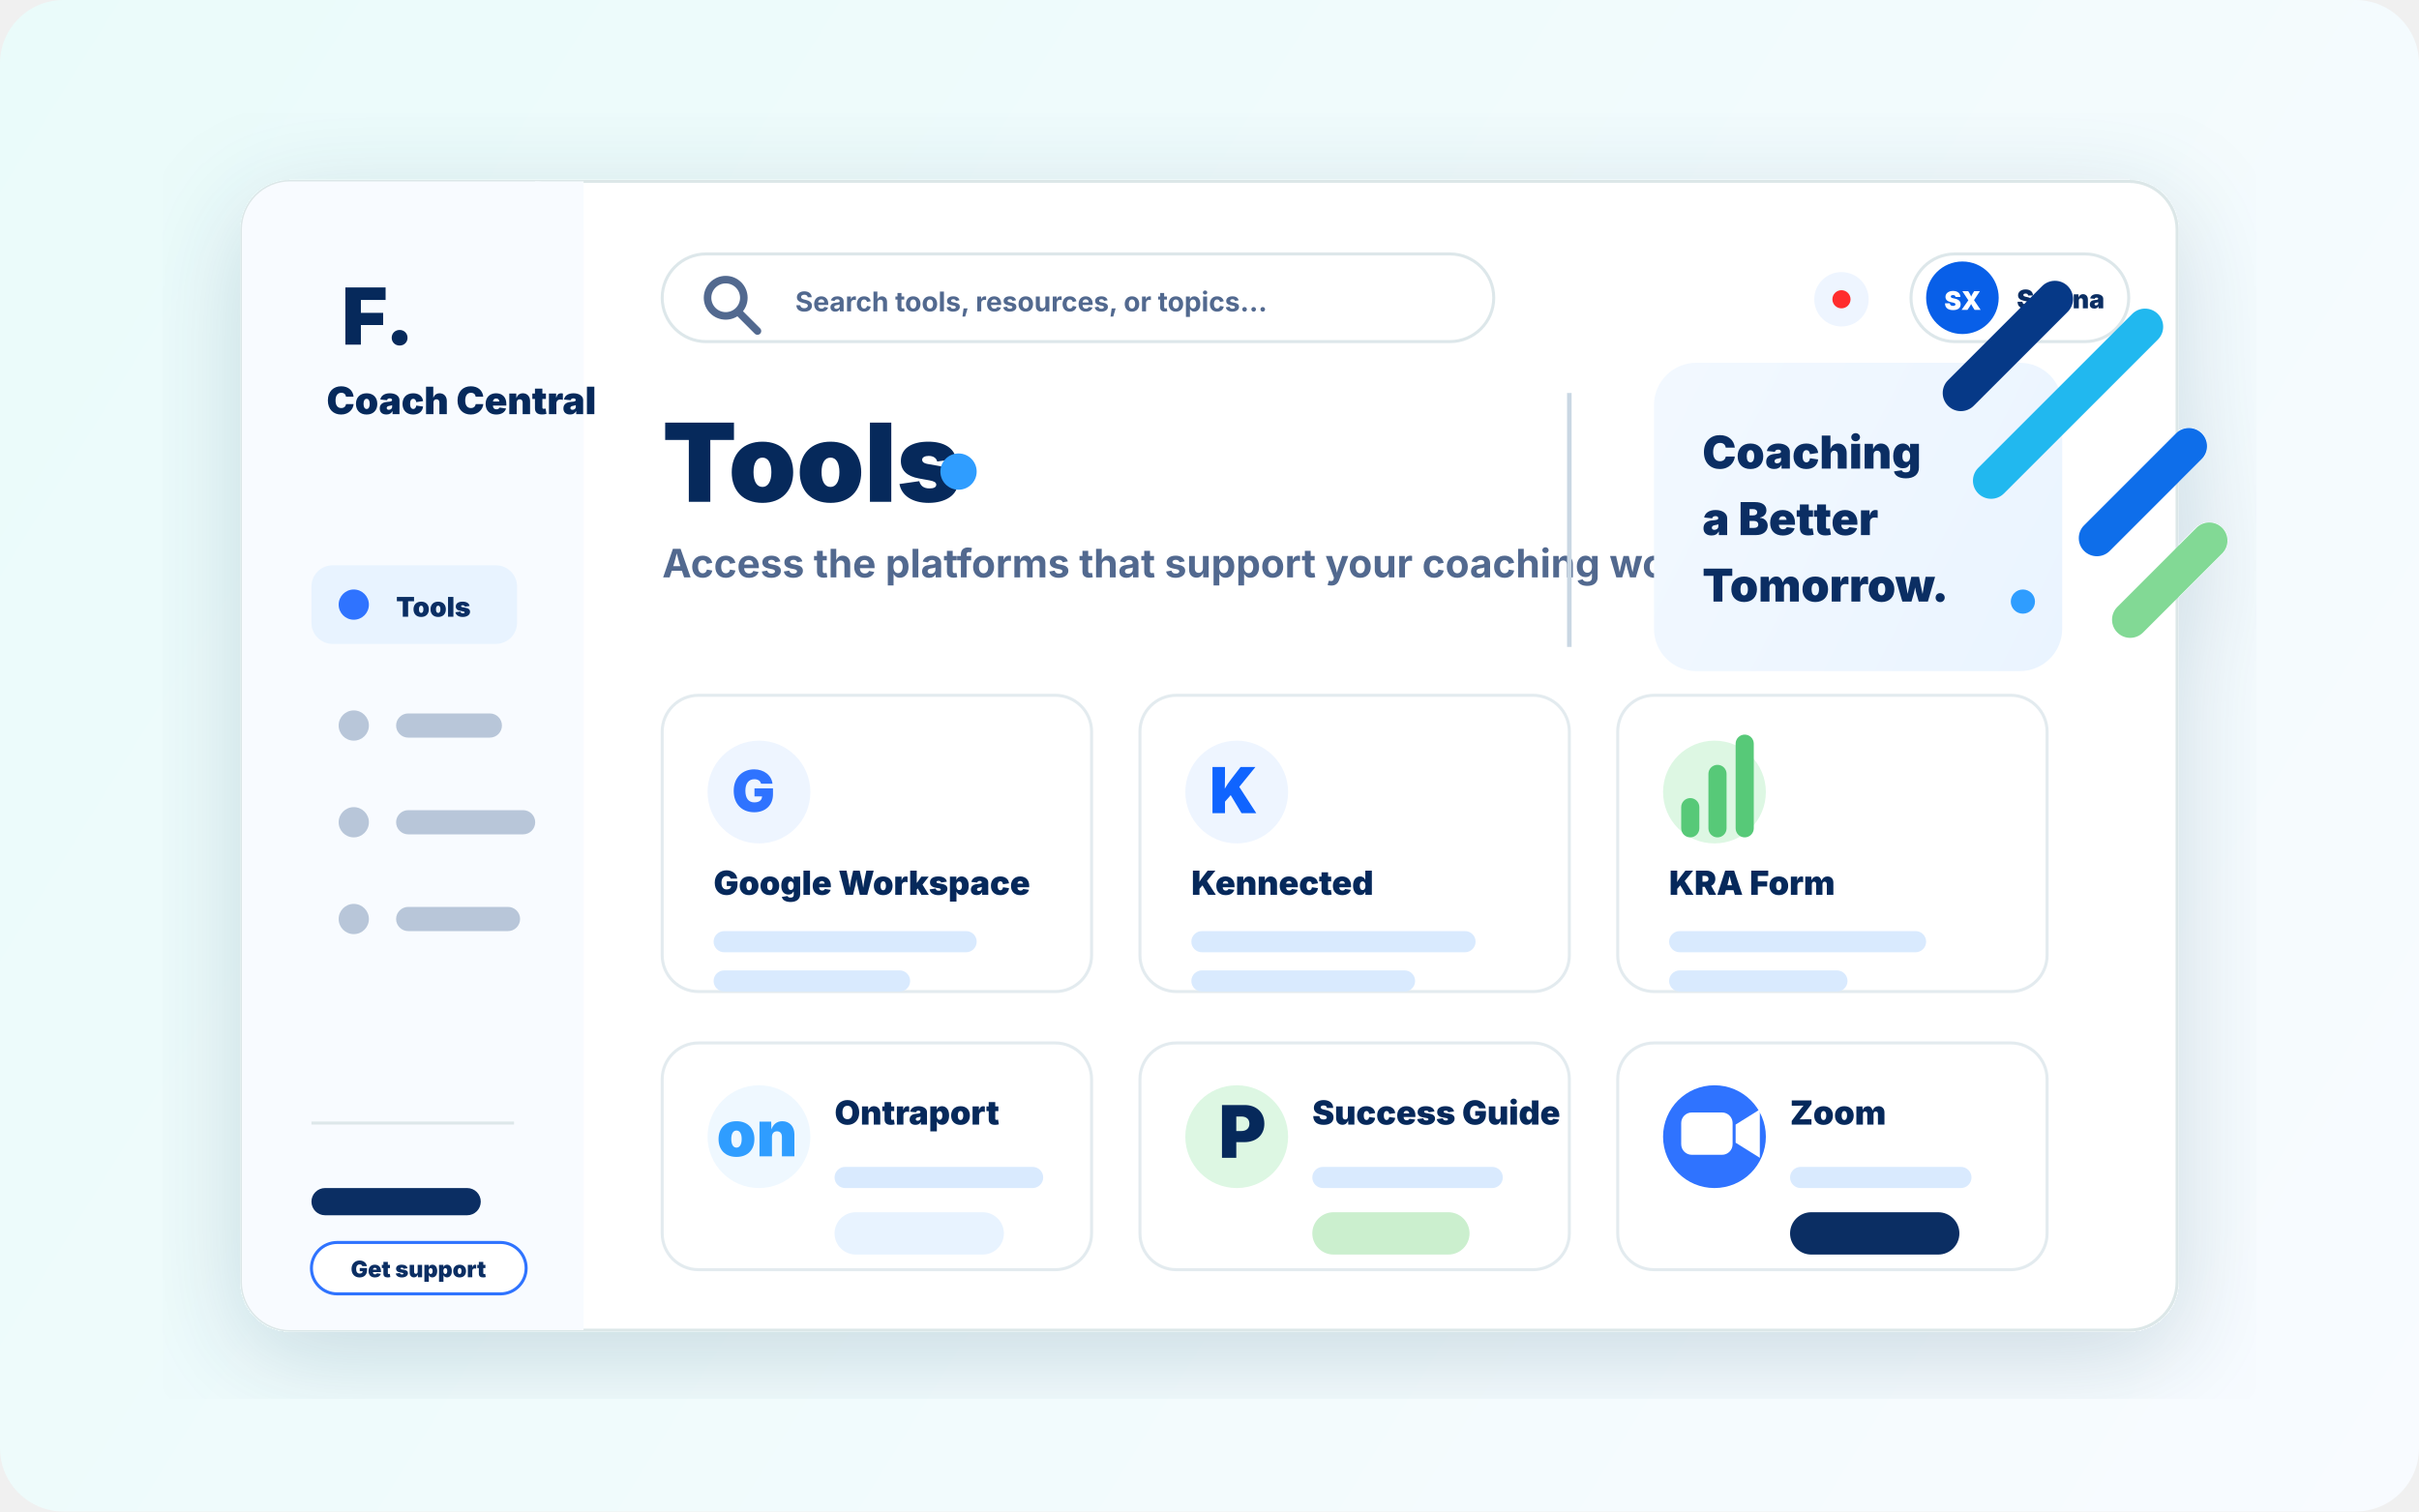
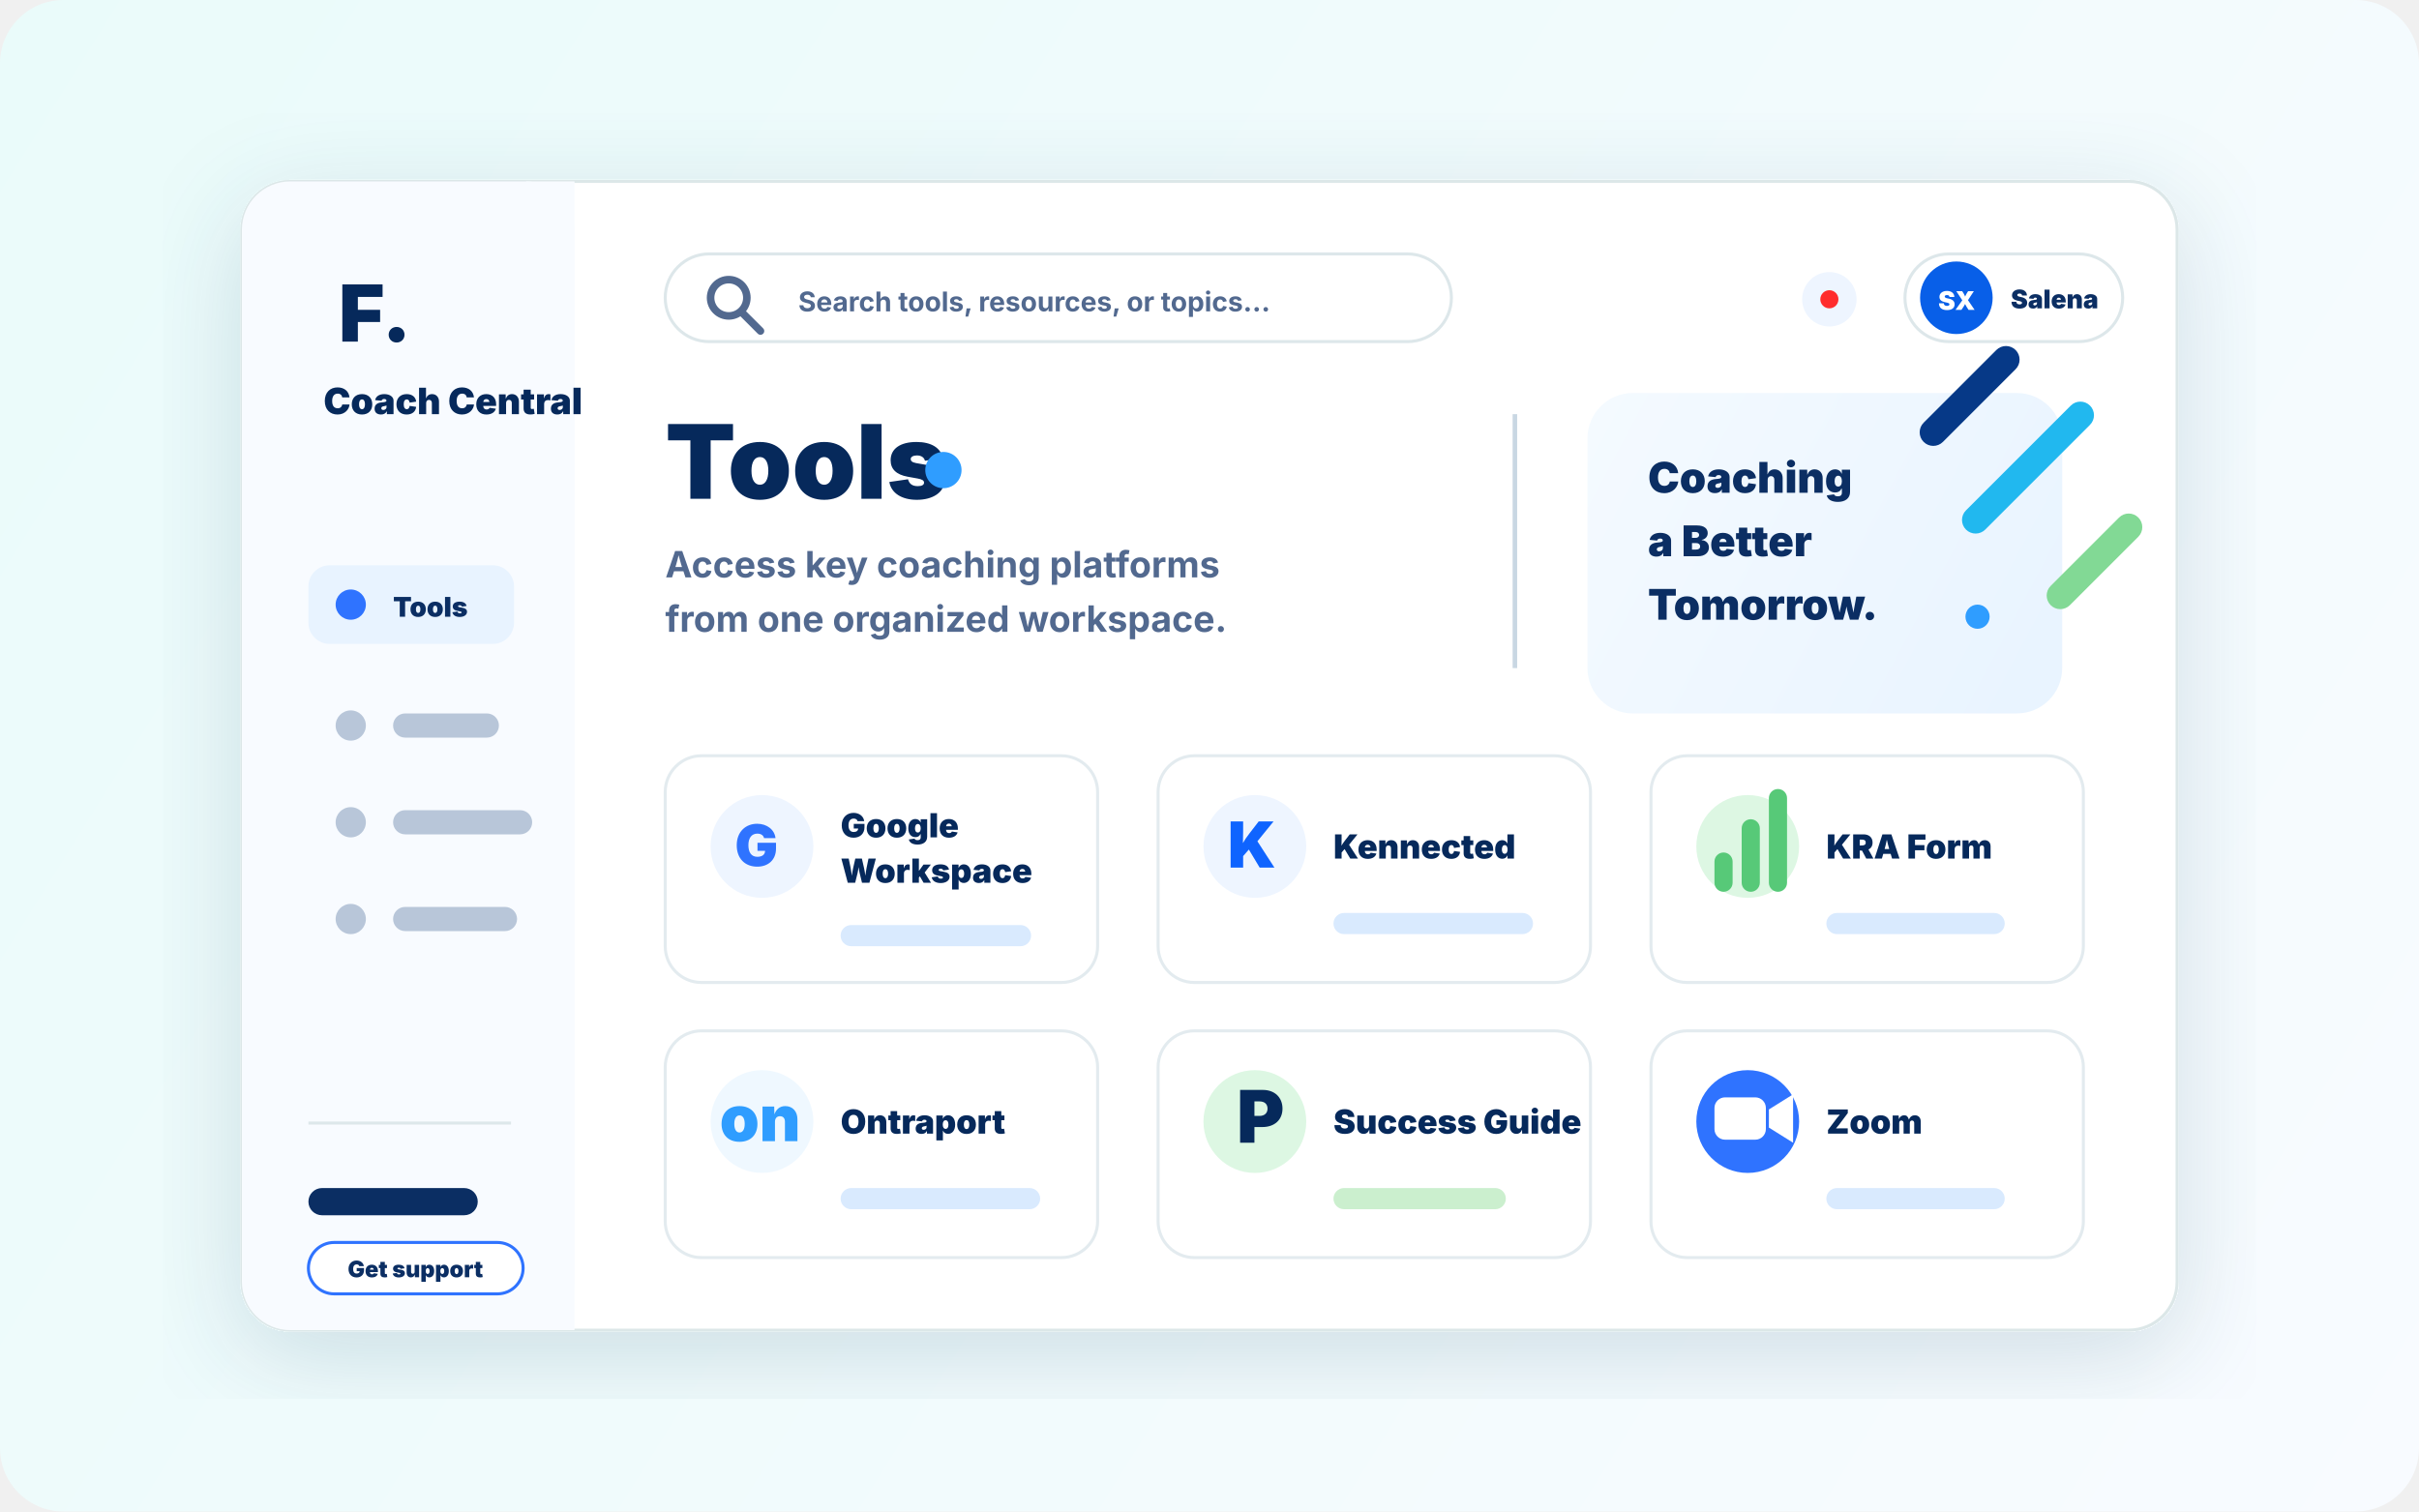
<svg xmlns="http://www.w3.org/2000/svg" width="1600" height="1000" viewBox="0 0 1600 1000" fill="none">
  <defs>
    <linearGradient id="bg" x1="0" y1="0" x2="1600" y2="1000" gradientUnits="userSpaceOnUse">
      <stop stop-color="#EAFBFA" />
      <stop offset="1" stop-color="#F8FBFF" />
    </linearGradient>
-     <linearGradient id="hero" x1="980" y1="230" x2="1370" y2="430" gradientUnits="userSpaceOnUse">
-       <stop stop-color="#F5FAFF" />
-       <stop offset="1" stop-color="#EAF4FF" />
+     <linearGradient id="feature" x1="1050" y1="276" x2="1350" y2="436" gradientUnits="userSpaceOnUse">
+       <stop stop-color="#F4FAFF" />
+       <stop offset="1" stop-color="#E9F4FF" />
    </linearGradient>
    <filter id="shadow" x="108" y="75" width="1384" height="850" filterUnits="userSpaceOnUse" color-interpolation-filters="sRGB">
      <feFlood flood-opacity="0" result="BackgroundImageFix" />
      <feColorMatrix in="SourceAlpha" type="matrix" values="0 0 0 0 0 0 0 0 0 0 0 0 0 0 0 0 0 0 127 0" result="hardAlpha" />
      <feOffset dy="18" />
      <feGaussianBlur stdDeviation="34" />
      <feComposite in2="hardAlpha" operator="out" />
-       <feColorMatrix type="matrix" values="0 0 0 0 0.059 0 0 0 0 0.298 0 0 0 0 0.42 0 0 0 0.18 0" />
+       <feColorMatrix type="matrix" values="0 0 0 0 0.059 0 0 0 0 0.298 0 0 0 0 0.42 0 0 0 0.16 0" />
      <feBlend mode="normal" in2="BackgroundImageFix" result="effect1_dropShadow" />
      <feBlend mode="normal" in="SourceGraphic" in2="effect1_dropShadow" result="shape" />
    </filter>
  </defs>
  <rect width="1600" height="1000" rx="42" fill="url(#bg)" />
  <g filter="url(#shadow)">
    <rect x="160" y="120" width="1280" height="760" rx="32" fill="#FFFFFF" stroke="#DCE7E8" stroke-width="2" />
-     <rect x="160" y="120" width="226" height="760" rx="32" fill="#F8FBFF" />
-     <rect x="354" y="120" width="32" height="760" fill="#F8FBFF" />
-     <text x="226" y="228" fill="#06295B" font-family="Inter, Arial, sans-serif" font-size="52" font-weight="900">F.</text>
-     <text x="216" y="274" fill="#06295B" font-family="Inter, Arial, sans-serif" font-size="25" font-weight="900">Coach Central</text>
-     <rect x="206" y="374" width="136" height="52" rx="14" fill="#E8F3FF" />
-     <circle cx="234" cy="400" r="10" fill="#2F73FF" />
-     <text x="262" y="408" fill="#0B2E63" font-family="Inter, Arial, sans-serif" font-size="18" font-weight="900">Tools</text>
-     <circle cx="234" cy="480" r="10" fill="#B8C6D9" />
-     <rect x="262" y="472" width="70" height="16" rx="8" fill="#B8C6D9" />
-     <circle cx="234" cy="544" r="10" fill="#B8C6D9" />
-     <rect x="262" y="536" width="92" height="16" rx="8" fill="#B8C6D9" />
-     <circle cx="234" cy="608" r="10" fill="#B8C6D9" />
-     <rect x="262" y="600" width="82" height="16" rx="8" fill="#B8C6D9" />
-     <rect x="206" y="742" width="134" height="2" fill="#DDE7EA" />
-     <rect x="206" y="786" width="112" height="18" rx="9" fill="#0B2E63" />
-     <rect x="206" y="822" width="142" height="34" rx="17" fill="#FFFFFF" stroke="#2F73FF" stroke-width="2" />
-     <text x="232" y="845" fill="#0B2E63" font-family="Inter, Arial, sans-serif" font-size="15" font-weight="900">Get support</text>
-     <rect x="438" y="168" width="550" height="58" rx="29" fill="#FFFFFF" stroke="#DDE7EA" stroke-width="2" />
-     <circle cx="480" cy="197" r="12" stroke="#52698F" stroke-width="5" />
-     <line x1="489" y1="207" x2="501" y2="219" stroke="#52698F" stroke-width="5" stroke-linecap="round" />
-     <text x="526" y="206" fill="#52698F" font-family="Inter, Arial, sans-serif" font-size="18" font-weight="700">Search tools, resources, or topics...</text>
-     <circle cx="1218" cy="198" r="18" fill="#EEF5FF" />
-     <circle cx="1218" cy="198" r="6" fill="#FF2D2D" />
-     <rect x="1264" y="168" width="144" height="58" rx="29" fill="#FFFFFF" stroke="#DDE7EA" stroke-width="2" />
-     <circle cx="1298" cy="197" r="24" fill="#085FE8" />
-     <text x="1286" y="205" fill="#FFFFFF" font-family="Inter, Arial, sans-serif" font-size="17" font-weight="900">SX</text>
-     <text x="1334" y="204" fill="#0B2E63" font-family="Inter, Arial, sans-serif" font-size="17" font-weight="900">Salena</text>
-     <text x="438" y="332" fill="#06295B" font-family="Inter, Arial, sans-serif" font-size="72" font-weight="900">Tools</text>
-     <circle cx="634" cy="312" r="12" fill="#2F9DFF" />
-     <text x="438" y="382" fill="#52698F" font-family="Inter, Arial, sans-serif" font-size="26" font-weight="700">Access the platforms that support your coaching workflow.</text>
-     <line x1="1038" y1="260" x2="1038" y2="428" stroke="#C9D7E3" stroke-width="3" />
-     <rect x="1094" y="240" width="270" height="204" rx="28" fill="url(#hero)" />
-     <text x="1126" y="310" fill="#0B2E63" font-family="Inter, Arial, sans-serif" font-size="30" font-weight="900">Coaching</text>
-     <text x="1126" y="354" fill="#0B2E63" font-family="Inter, Arial, sans-serif" font-size="30" font-weight="900">a Better</text>
-     <text x="1126" y="398" fill="#0B2E63" font-family="Inter, Arial, sans-serif" font-size="30" font-weight="900">Tomorrow.</text>
-     <circle cx="1338" cy="398" r="8" fill="#2F9DFF" />
-     <rect x="1280" y="260" width="112" height="24" rx="12" transform="rotate(-45 1280 260)" fill="#063987" />
-     <rect x="1300" y="318" width="168" height="24" rx="12" transform="rotate(-45 1300 318)" fill="#21B8EF" />
-     <rect x="1370" y="356" width="110" height="24" rx="12" transform="rotate(-45 1370 356)" fill="#0E6EEA" />
-     <rect x="1392" y="410" width="98" height="24" rx="12" transform="rotate(-45 1392 410)" fill="#82D995" />
+     <rect x="160" y="120" width="220" height="760" rx="32" fill="#F8FBFF" />
+     <rect x="348" y="120" width="32" height="760" fill="#F8FBFF" />
+     <text x="224" y="226" fill="#06295B" font-family="Inter, Arial, sans-serif" font-size="52" font-weight="900">F.</text>
+     <text x="214" y="274" fill="#06295B" font-family="Inter, Arial, sans-serif" font-size="24" font-weight="900">Coach Central</text>
+     <rect x="204" y="374" width="136" height="52" rx="14" fill="#E8F3FF" />
+     <circle cx="232" cy="400" r="10" fill="#2F73FF" />
+     <text x="260" y="408" fill="#0B2E63" font-family="Inter, Arial, sans-serif" font-size="18" font-weight="900">Tools</text>
+     <circle cx="232" cy="480" r="10" fill="#B8C6D9" />
+     <rect x="260" y="472" width="70" height="16" rx="8" fill="#B8C6D9" />
+     <circle cx="232" cy="544" r="10" fill="#B8C6D9" />
+     <rect x="260" y="536" width="92" height="16" rx="8" fill="#B8C6D9" />
+     <circle cx="232" cy="608" r="10" fill="#B8C6D9" />
+     <rect x="260" y="600" width="82" height="16" rx="8" fill="#B8C6D9" />
+     <rect x="204" y="742" width="134" height="2" fill="#DDE7EA" />
+     <rect x="204" y="786" width="112" height="18" rx="9" fill="#0B2E63" />
+     <rect x="204" y="822" width="142" height="34" rx="17" fill="#FFFFFF" stroke="#2F73FF" stroke-width="2" />
+     <text x="230" y="845" fill="#0B2E63" font-family="Inter, Arial, sans-serif" font-size="15" font-weight="900">Get support</text>
+     <rect x="440" y="168" width="520" height="58" rx="29" fill="#FFFFFF" stroke="#DDE7EA" stroke-width="2" />
+     <circle cx="482" cy="197" r="12" stroke="#52698F" stroke-width="5" />
+     <line x1="491" y1="207" x2="503" y2="219" stroke="#52698F" stroke-width="5" stroke-linecap="round" />
+     <text x="528" y="206" fill="#52698F" font-family="Inter, Arial, sans-serif" font-size="18" font-weight="700">Search tools, resources, or topics...</text>
+     <circle cx="1210" cy="198" r="18" fill="#EEF5FF" />
+     <circle cx="1210" cy="198" r="6" fill="#FF2D2D" />
+     <rect x="1260" y="168" width="144" height="58" rx="29" fill="#FFFFFF" stroke="#DDE7EA" stroke-width="2" />
+     <circle cx="1294" cy="197" r="24" fill="#085FE8" />
+     <text x="1282" y="205" fill="#FFFFFF" font-family="Inter, Arial, sans-serif" font-size="17" font-weight="900">SX</text>
+     <text x="1330" y="204" fill="#0B2E63" font-family="Inter, Arial, sans-serif" font-size="17" font-weight="900">Salena</text>
+     <text x="440" y="330" fill="#06295B" font-family="Inter, Arial, sans-serif" font-size="68" font-weight="900">Tools</text>
+     <circle cx="624" cy="311" r="12" fill="#2F9DFF" />
+     <text x="440" y="382" fill="#52698F" font-family="Inter, Arial, sans-serif" font-size="24" font-weight="700">Access key coaching platforms</text>
+     <text x="440" y="418" fill="#52698F" font-family="Inter, Arial, sans-serif" font-size="24" font-weight="700">from one organized workspace.</text>
+     <line x1="1002" y1="274" x2="1002" y2="442" stroke="#C9D7E3" stroke-width="3" />
+     <rect x="1050" y="260" width="314" height="212" rx="30" fill="url(#feature)" />
+     <text x="1090" y="326" fill="#0B2E63" font-family="Inter, Arial, sans-serif" font-size="28" font-weight="900">Coaching</text>
+     <text x="1090" y="368" fill="#0B2E63" font-family="Inter, Arial, sans-serif" font-size="28" font-weight="900">a Better</text>
+     <text x="1090" y="410" fill="#0B2E63" font-family="Inter, Arial, sans-serif" font-size="28" font-weight="900">Tomorrow.</text>
+     <circle cx="1308" cy="408" r="8" fill="#2F9DFF" />
+     <rect x="1266" y="286" width="86" height="18" rx="9" transform="rotate(-45 1266 286)" fill="#063987" />
+     <rect x="1294" y="344" width="116" height="18" rx="9" transform="rotate(-45 1294 344)" fill="#21B8EF" />
+     <rect x="1350" y="394" width="82" height="18" rx="9" transform="rotate(-45 1350 394)" fill="#82D995" />
    <g>
-       <rect x="438" y="460" width="284" height="196" rx="24" fill="#FFFFFF" stroke="#E3EBEF" stroke-width="2" />
-       <circle cx="502" cy="524" r="34" fill="#EEF5FF" />
-       <text x="484" y="537" fill="#2F73FF" font-family="Inter, Arial, sans-serif" font-size="38" font-weight="900">G</text>
-       <text x="472" y="592" fill="#06295B" font-family="Inter, Arial, sans-serif" font-size="22" font-weight="900">Google Workspace</text>
-       <rect x="472" y="616" width="174" height="14" rx="7" fill="#D9EAFE" />
-       <rect x="472" y="642" width="130" height="14" rx="7" fill="#D9EAFE" />
+       <rect x="440" y="500" width="286" height="150" rx="24" fill="#FFFFFF" stroke="#E3EBEF" stroke-width="2" />
+       <circle cx="504" cy="560" r="34" fill="#EEF5FF" />
+       <text x="486" y="573" fill="#2F73FF" font-family="Inter, Arial, sans-serif" font-size="38" font-weight="900">G</text>
+       <text x="556" y="554" fill="#06295B" font-family="Inter, Arial, sans-serif" font-size="22" font-weight="900">Google</text>
+       <text x="556" y="584" fill="#06295B" font-family="Inter, Arial, sans-serif" font-size="22" font-weight="900">Workspace</text>
+       <rect x="556" y="612" width="126" height="14" rx="7" fill="#D9EAFE" />
    </g>
    <g>
-       <rect x="754" y="460" width="284" height="196" rx="24" fill="#FFFFFF" stroke="#E3EBEF" stroke-width="2" />
-       <circle cx="818" cy="524" r="34" fill="#EEF5FF" />
-       <text x="800" y="538" fill="#0F64FF" font-family="Inter, Arial, sans-serif" font-size="42" font-weight="900">K</text>
-       <text x="788" y="592" fill="#06295B" font-family="Inter, Arial, sans-serif" font-size="22" font-weight="900">Kennected</text>
-       <rect x="788" y="616" width="188" height="14" rx="7" fill="#D9EAFE" />
-       <rect x="788" y="642" width="148" height="14" rx="7" fill="#D9EAFE" />
+       <rect x="766" y="500" width="286" height="150" rx="24" fill="#FFFFFF" stroke="#E3EBEF" stroke-width="2" />
+       <circle cx="830" cy="560" r="34" fill="#EEF5FF" />
+       <text x="812" y="574" fill="#0F64FF" font-family="Inter, Arial, sans-serif" font-size="42" font-weight="900">K</text>
+       <text x="882" y="568" fill="#06295B" font-family="Inter, Arial, sans-serif" font-size="22" font-weight="900">Kennected</text>
+       <rect x="882" y="604" width="132" height="14" rx="7" fill="#D9EAFE" />
    </g>
    <g>
-       <rect x="1070" y="460" width="284" height="196" rx="24" fill="#FFFFFF" stroke="#E3EBEF" stroke-width="2" />
-       <circle cx="1134" cy="524" r="34" fill="#DDF7E3" />
-       <rect x="1112" y="528" width="12" height="26" rx="6" fill="#57C978" />
-       <rect x="1130" y="506" width="12" height="48" rx="6" fill="#57C978" />
-       <rect x="1148" y="486" width="12" height="68" rx="6" fill="#57C978" />
-       <text x="1104" y="592" fill="#06295B" font-family="Inter, Arial, sans-serif" font-size="22" font-weight="900">KRA Form</text>
-       <rect x="1104" y="616" width="170" height="14" rx="7" fill="#D9EAFE" />
-       <rect x="1104" y="642" width="118" height="14" rx="7" fill="#D9EAFE" />
+       <rect x="1092" y="500" width="286" height="150" rx="24" fill="#FFFFFF" stroke="#E3EBEF" stroke-width="2" />
+       <circle cx="1156" cy="560" r="34" fill="#DDF7E3" />
+       <rect x="1134" y="564" width="12" height="26" rx="6" fill="#57C978" />
+       <rect x="1152" y="542" width="12" height="48" rx="6" fill="#57C978" />
+       <rect x="1170" y="522" width="12" height="68" rx="6" fill="#57C978" />
+       <text x="1208" y="568" fill="#06295B" font-family="Inter, Arial, sans-serif" font-size="22" font-weight="900">KRA Form</text>
+       <rect x="1208" y="604" width="118" height="14" rx="7" fill="#D9EAFE" />
    </g>
    <g>
-       <rect x="438" y="690" width="284" height="150" rx="24" fill="#FFFFFF" stroke="#E3EBEF" stroke-width="2" />
-       <circle cx="502" cy="752" r="34" fill="#EFF8FF" />
-       <text x="474" y="765" fill="#2F9DFF" font-family="Inter, Arial, sans-serif" font-size="42" font-weight="900">on</text>
-       <text x="552" y="744" fill="#06295B" font-family="Inter, Arial, sans-serif" font-size="22" font-weight="900">Ontraport</text>
-       <rect x="552" y="772" width="138" height="14" rx="7" fill="#D9EAFE" />
-       <rect x="552" y="802" width="112" height="28" rx="14" fill="#E8F3FF" />
+       <rect x="440" y="682" width="286" height="150" rx="24" fill="#FFFFFF" stroke="#E3EBEF" stroke-width="2" />
+       <circle cx="504" cy="742" r="34" fill="#EFF8FF" />
+       <text x="476" y="755" fill="#2F9DFF" font-family="Inter, Arial, sans-serif" font-size="42" font-weight="900">on</text>
+       <text x="556" y="750" fill="#06295B" font-family="Inter, Arial, sans-serif" font-size="22" font-weight="900">Ontraport</text>
+       <rect x="556" y="786" width="132" height="14" rx="7" fill="#D9EAFE" />
    </g>
    <g>
-       <rect x="754" y="690" width="284" height="150" rx="24" fill="#FFFFFF" stroke="#E3EBEF" stroke-width="2" />
-       <circle cx="818" cy="752" r="34" fill="#DDF7E3" />
-       <text x="806" y="766" fill="#06295B" font-family="Inter, Arial, sans-serif" font-size="48" font-weight="900">P</text>
-       <text x="868" y="744" fill="#06295B" font-family="Inter, Arial, sans-serif" font-size="22" font-weight="900">Success Guide</text>
-       <rect x="868" y="772" width="126" height="14" rx="7" fill="#D9EAFE" />
-       <rect x="868" y="802" width="104" height="28" rx="14" fill="#CBEFCE" />
+       <rect x="766" y="682" width="286" height="150" rx="24" fill="#FFFFFF" stroke="#E3EBEF" stroke-width="2" />
+       <circle cx="830" cy="742" r="34" fill="#DDF7E3" />
+       <text x="818" y="756" fill="#06295B" font-family="Inter, Arial, sans-serif" font-size="48" font-weight="900">P</text>
+       <text x="882" y="750" fill="#06295B" font-family="Inter, Arial, sans-serif" font-size="22" font-weight="900">Success Guide</text>
+       <rect x="882" y="786" width="114" height="14" rx="7" fill="#CBEFCE" />
    </g>
    <g>
-       <rect x="1070" y="690" width="284" height="150" rx="24" fill="#FFFFFF" stroke="#E3EBEF" stroke-width="2" />
-       <circle cx="1134" cy="752" r="34" fill="#2F73FF" />
-       <rect x="1112" y="736" width="34" height="28" rx="7" fill="#FFFFFF" />
-       <path d="M1148 744L1164 734V766L1148 756V744Z" fill="#FFFFFF" />
-       <text x="1184" y="744" fill="#06295B" font-family="Inter, Arial, sans-serif" font-size="22" font-weight="900">Zoom</text>
-       <rect x="1184" y="772" width="120" height="14" rx="7" fill="#D9EAFE" />
-       <rect x="1184" y="802" width="112" height="28" rx="14" fill="#0B2E63" />
+       <rect x="1092" y="682" width="286" height="150" rx="24" fill="#FFFFFF" stroke="#E3EBEF" stroke-width="2" />
+       <circle cx="1156" cy="742" r="34" fill="#2F73FF" />
+       <rect x="1134" y="726" width="34" height="28" rx="7" fill="#FFFFFF" />
+       <path d="M1170 734L1186 724V756L1170 746V734Z" fill="#FFFFFF" />
+       <text x="1208" y="750" fill="#06295B" font-family="Inter, Arial, sans-serif" font-size="22" font-weight="900">Zoom</text>
+       <rect x="1208" y="786" width="118" height="14" rx="7" fill="#D9EAFE" />
    </g>
  </g>
</svg>
